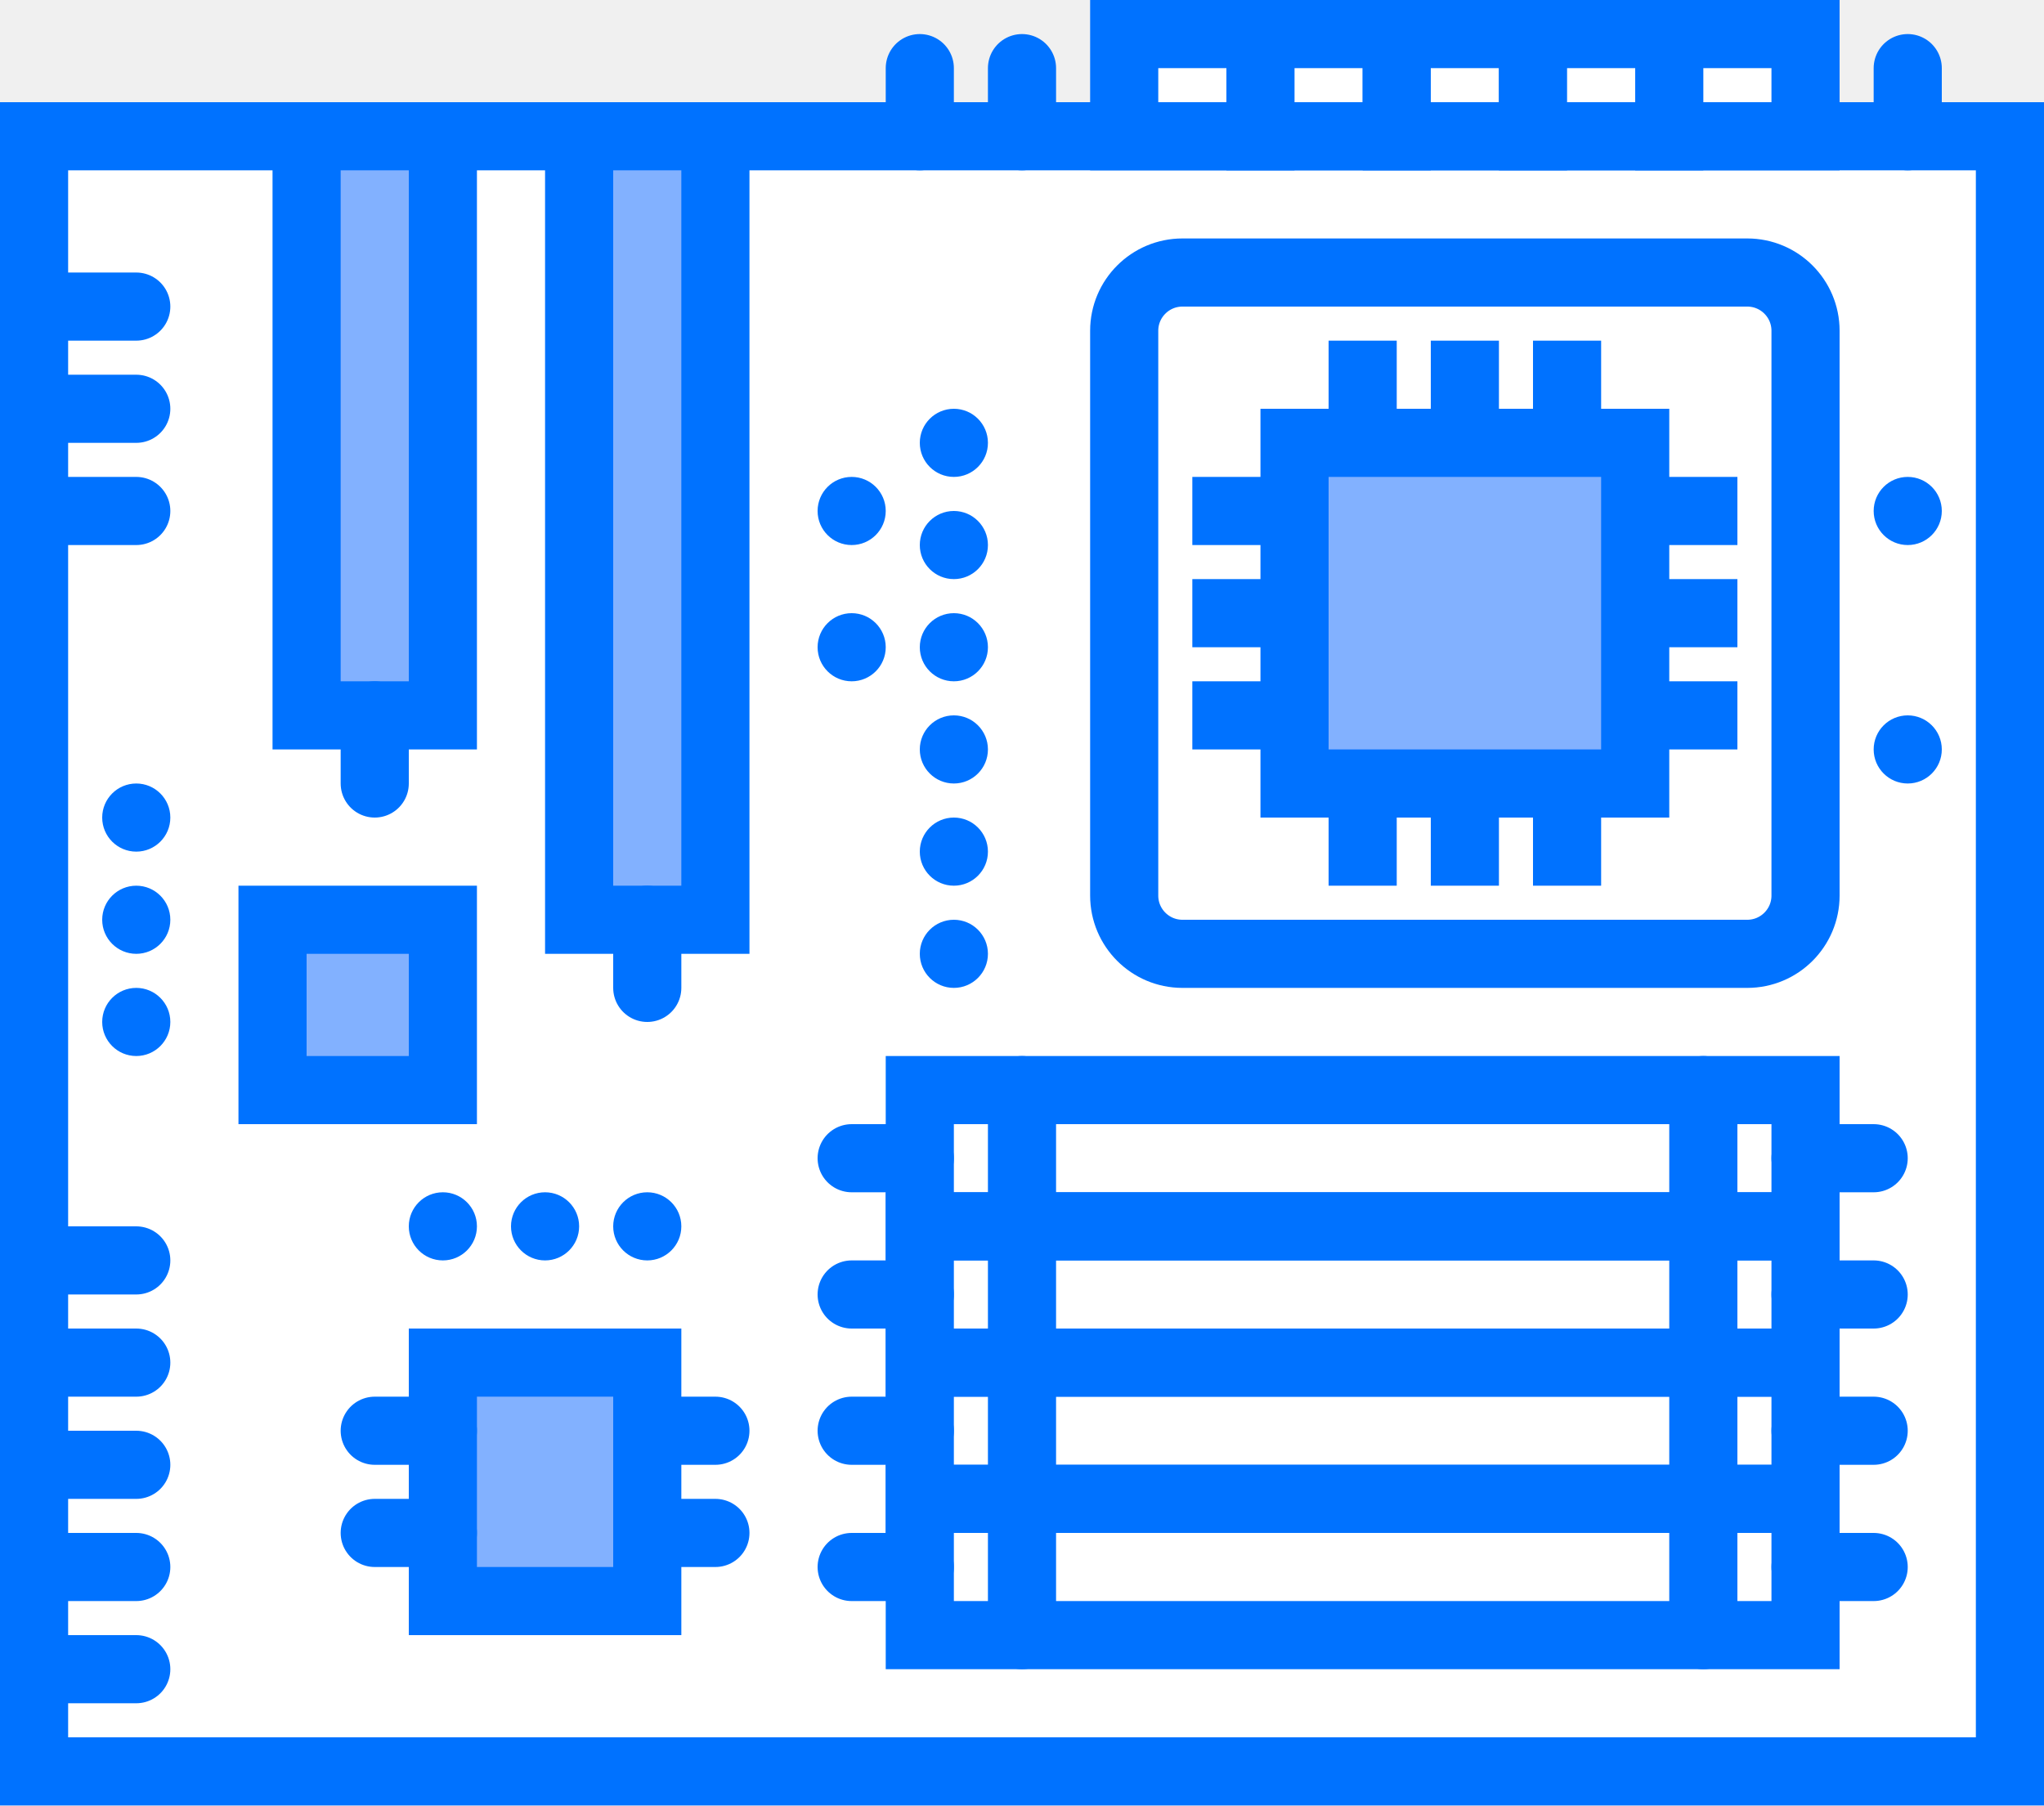
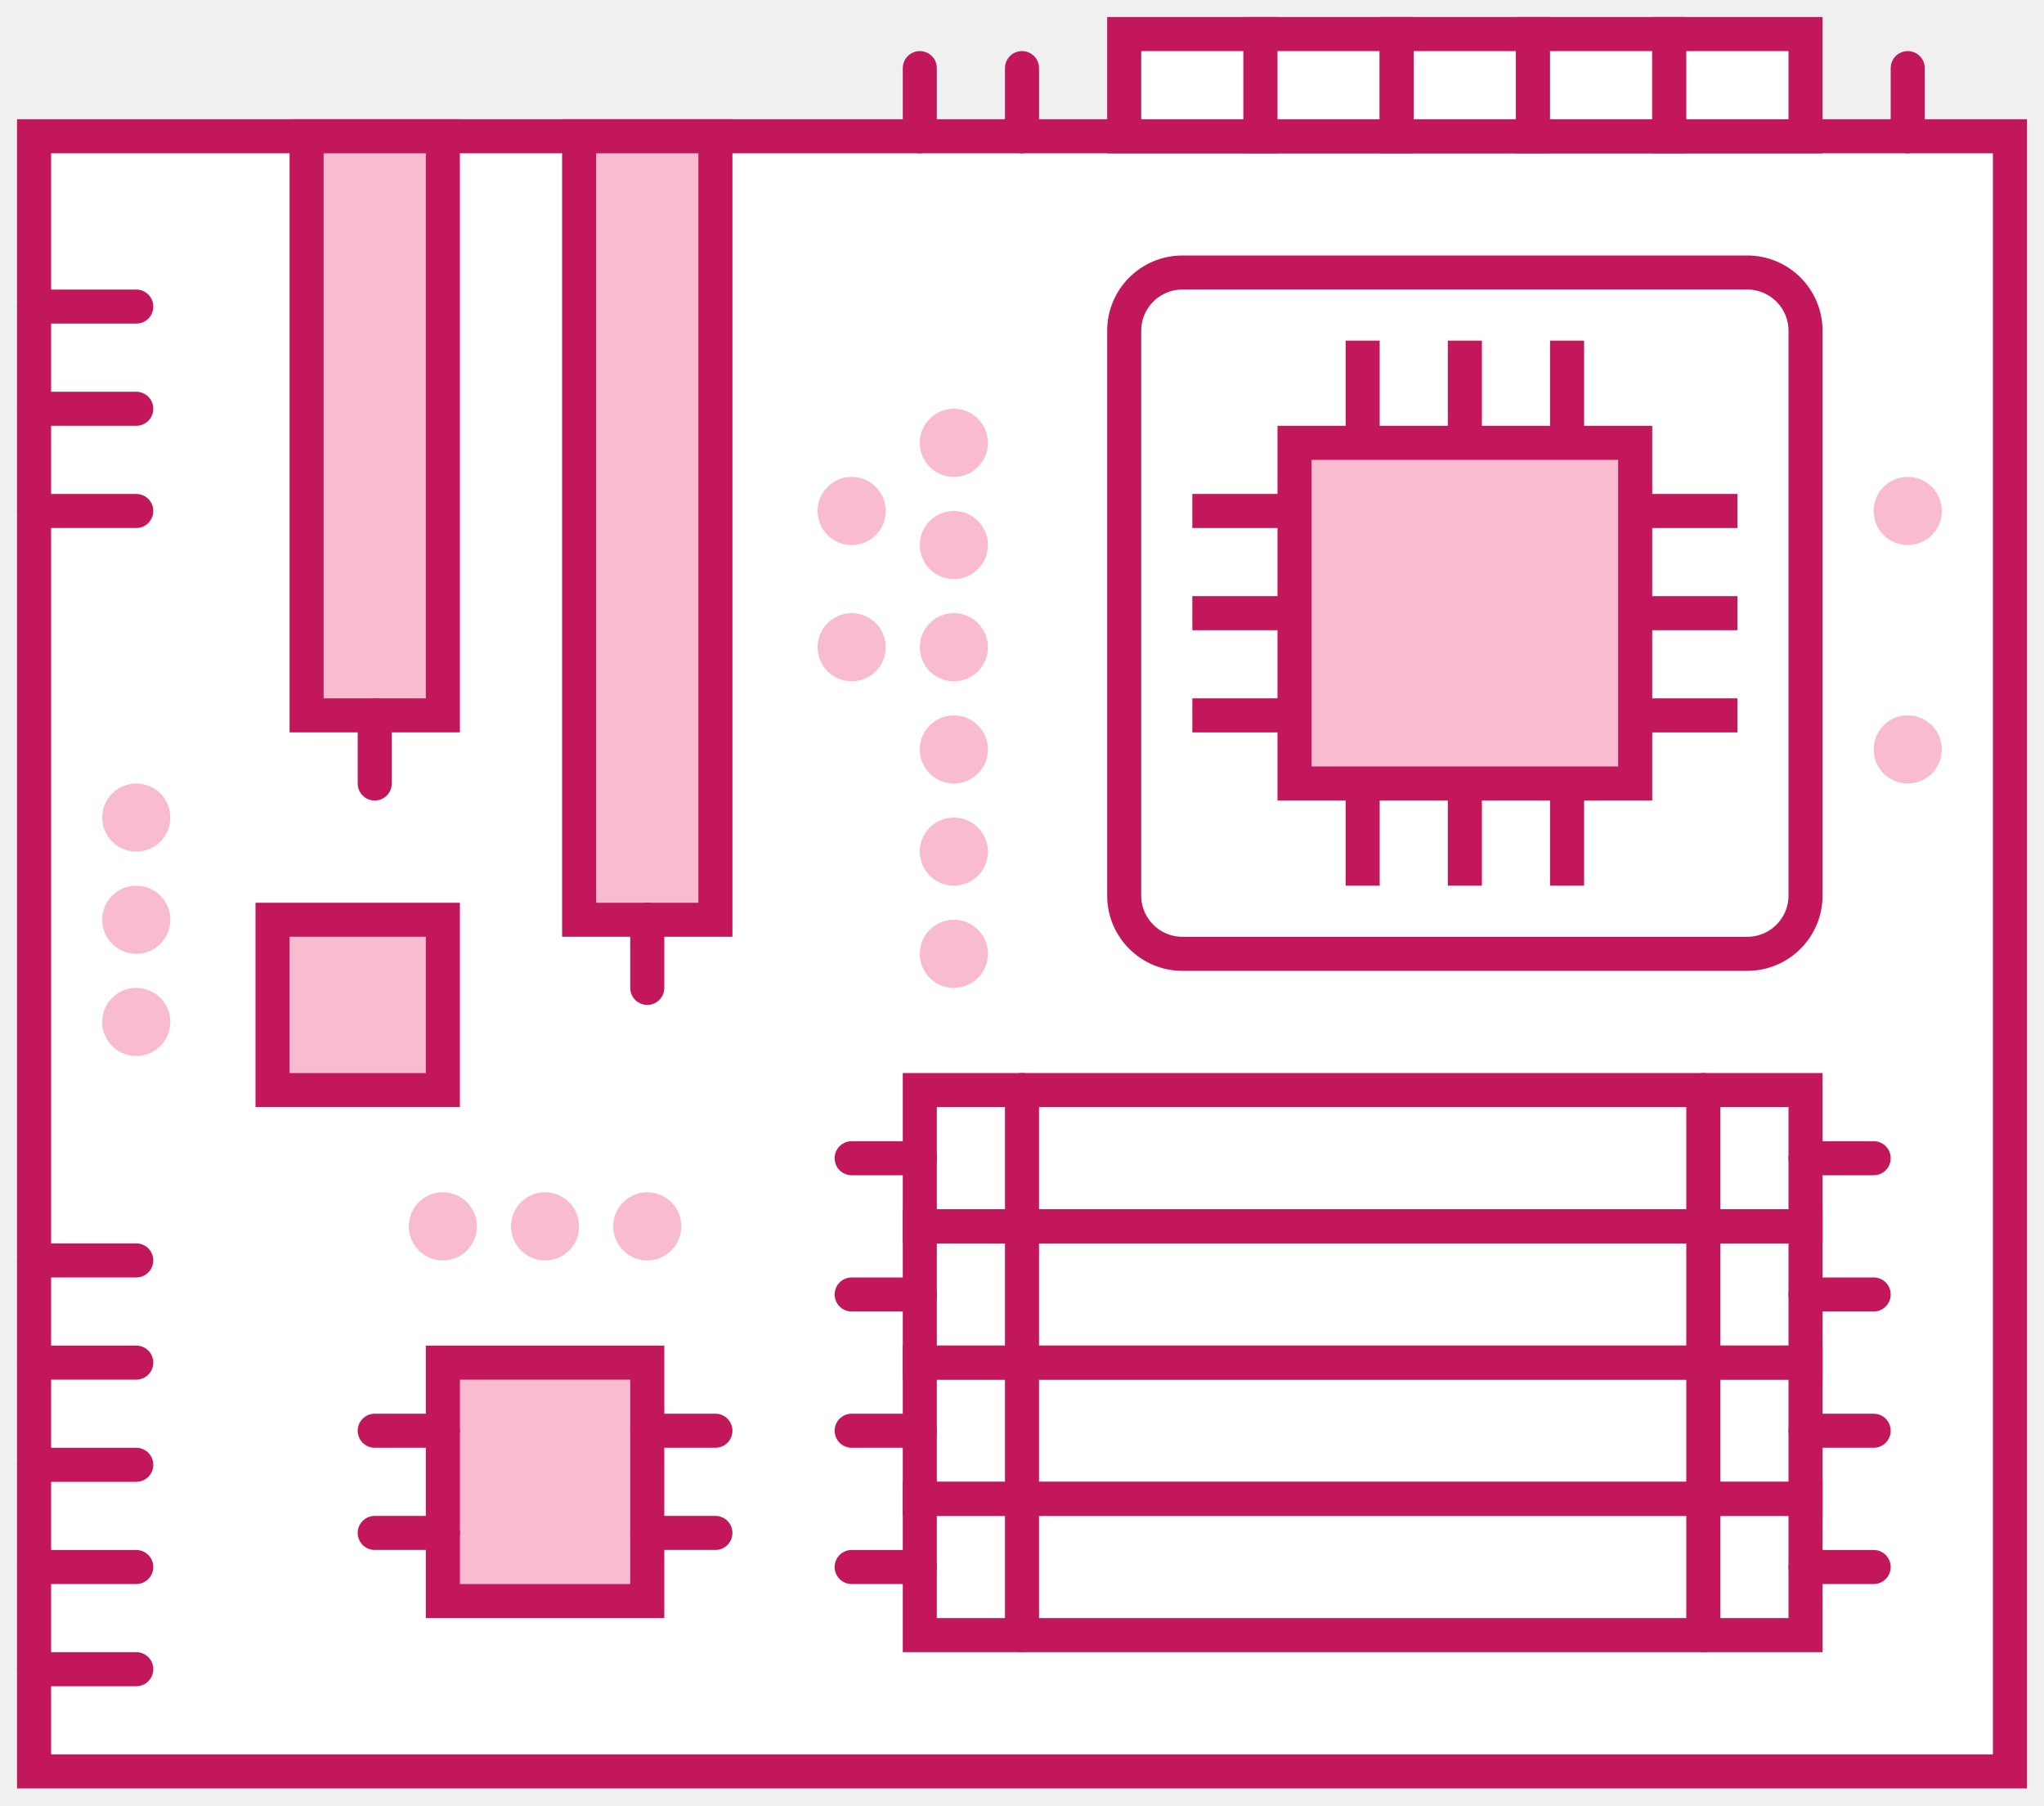
<svg xmlns="http://www.w3.org/2000/svg" id="Layer_1" data-name="Layer 1" viewBox="0 0 60 53">
  <defs>
-     <style>.cls-1{fill:#fff;}.cls-1,.cls-3,.cls-4,.cls-5,.cls-6{stroke:#0072ff;stroke-miterlimit:10;stroke-width:2px;}.cls-2{fill:#0072ff;}.cls-3,.cls-5{fill:none;}.cls-4,.cls-6{fill:#82B1FF;}.cls-5,.cls-6{stroke-linecap:round;}</style>
+     <style>.cls-1{fill:#fff;}.cls-1,.cls-3,.cls-4,.cls-5,.cls-6{stroke:#C2185B;stroke-miterlimit:10;stroke-width:1px;}.cls-2{fill:#F8BBD0;}.cls-3,.cls-5{fill:none;}.cls-4,.cls-6{fill:#F8BBD0;}.cls-5,.cls-6{stroke-linecap:round;}</style>
  </defs>
  <rect class="cls-1" x="1" y="4" width="58" height="48" />
  <circle class="cls-2" cx="28" cy="22" r="1" />
  <circle class="cls-2" cx="28" cy="25" r="1" />
  <circle class="cls-2" cx="28" cy="28" r="1" />
  <circle class="cls-2" cx="28" cy="13" r="1" />
  <circle class="cls-2" cx="25" cy="15" r="1" />
  <circle class="cls-2" cx="25" cy="19" r="1" />
  <circle class="cls-2" cx="56" cy="15" r="1" />
  <circle class="cls-2" cx="56" cy="22" r="1" />
  <circle class="cls-2" cx="19" cy="36" r="1" />
  <circle class="cls-2" cx="16" cy="36" r="1" />
  <circle class="cls-2" cx="13" cy="36" r="1" />
  <circle class="cls-2" cx="4" cy="24" r="1" />
  <circle class="cls-2" cx="4" cy="27" r="1" />
  <circle class="cls-2" cx="4" cy="30" r="1" />
  <circle class="cls-2" cx="28" cy="16" r="1" />
  <circle class="cls-2" cx="28" cy="19" r="1" />
  <rect class="cls-1" x="33" y="8" width="20" height="20" rx="1.71" ry="1.71" />
  <rect class="cls-1" x="33" y="1" width="4" height="3" />
  <rect class="cls-1" x="37" y="1" width="4" height="3" />
  <rect class="cls-1" x="41" y="1" width="4" height="3" />
  <rect class="cls-1" x="45" y="1" width="4" height="3" />
  <rect class="cls-1" x="49" y="1" width="4" height="3" />
  <rect class="cls-3" x="27" y="44" width="26" height="4" />
  <rect class="cls-3" x="27" y="40" width="26" height="4" />
  <rect class="cls-3" x="27" y="36" width="26" height="4" />
  <rect class="cls-3" x="27" y="32" width="26" height="4" />
  <rect class="cls-4" x="27.5" y="36.5" width="23" height="4" transform="translate(57.5 -23.5) rotate(90)" />
  <rect class="cls-4" x="22.5" y="33.5" width="17" height="4" transform="translate(46.5 -18.5) rotate(90)" />
  <line class="cls-5" x1="27" y1="34" x2="25" y2="34" />
  <line class="cls-5" x1="27" y1="38" x2="25" y2="38" />
  <line class="cls-5" x1="55" y1="34" x2="53" y2="34" />
  <line class="cls-5" x1="55" y1="38" x2="53" y2="38" />
  <line class="cls-5" x1="27" y1="42" x2="25" y2="42" />
  <line class="cls-5" x1="27" y1="46" x2="25" y2="46" />
  <line class="cls-5" x1="55" y1="42" x2="53" y2="42" />
  <line class="cls-5" x1="55" y1="46" x2="53" y2="46" />
  <line class="cls-5" x1="30" y1="32" x2="30" y2="48" />
  <line class="cls-5" x1="50" y1="32" x2="50" y2="48" />
  <rect class="cls-6" x="13" y="40" width="6" height="7" />
  <line class="cls-5" x1="19" y1="42" x2="21" y2="42" />
  <line class="cls-5" x1="19" y1="45" x2="21" y2="45" />
  <line class="cls-5" x1="11" y1="42" x2="13" y2="42" />
  <line class="cls-5" x1="11" y1="45" x2="13" y2="45" />
  <line class="cls-5" x1="1" y1="37" x2="4" y2="37" />
  <line class="cls-5" x1="1" y1="40" x2="4" y2="40" />
  <line class="cls-5" x1="1" y1="43" x2="4" y2="43" />
  <line class="cls-5" x1="1" y1="46" x2="4" y2="46" />
  <line class="cls-5" x1="1" y1="49" x2="4" y2="49" />
  <line class="cls-5" x1="30" y1="4" x2="30" y2="2" />
  <line class="cls-5" x1="27" y1="4" x2="27" y2="2" />
  <line class="cls-5" x1="56" y1="4" x2="56" y2="2" />
  <line class="cls-5" x1="11" y1="21" x2="11" y2="23" />
  <line class="cls-5" x1="19" y1="27" x2="19" y2="29" />
  <line class="cls-5" x1="1" y1="9" x2="4" y2="9" />
  <line class="cls-5" x1="1" y1="12" x2="4" y2="12" />
  <line class="cls-5" x1="1" y1="15" x2="4" y2="15" />
  <rect class="cls-6" x="8" y="27" width="5" height="5" />
  <rect class="cls-4" x="38" y="13" width="10" height="10" />
  <line class="cls-3" x1="40" y1="13" x2="40" y2="10" />
  <line class="cls-3" x1="43" y1="13" x2="43" y2="10" />
  <line class="cls-3" x1="46" y1="13" x2="46" y2="10" />
  <line class="cls-3" x1="40" y1="26" x2="40" y2="23" />
  <line class="cls-3" x1="43" y1="26" x2="43" y2="23" />
  <line class="cls-3" x1="46" y1="26" x2="46" y2="23" />
  <line class="cls-3" x1="48" y1="15" x2="51" y2="15" />
  <line class="cls-3" x1="48" y1="18" x2="51" y2="18" />
  <line class="cls-3" x1="48" y1="21" x2="51" y2="21" />
  <line class="cls-3" x1="35" y1="15" x2="38" y2="15" />
  <line class="cls-3" x1="35" y1="18" x2="38" y2="18" />
  <line class="cls-3" x1="35" y1="21" x2="38" y2="21" />
</svg>
